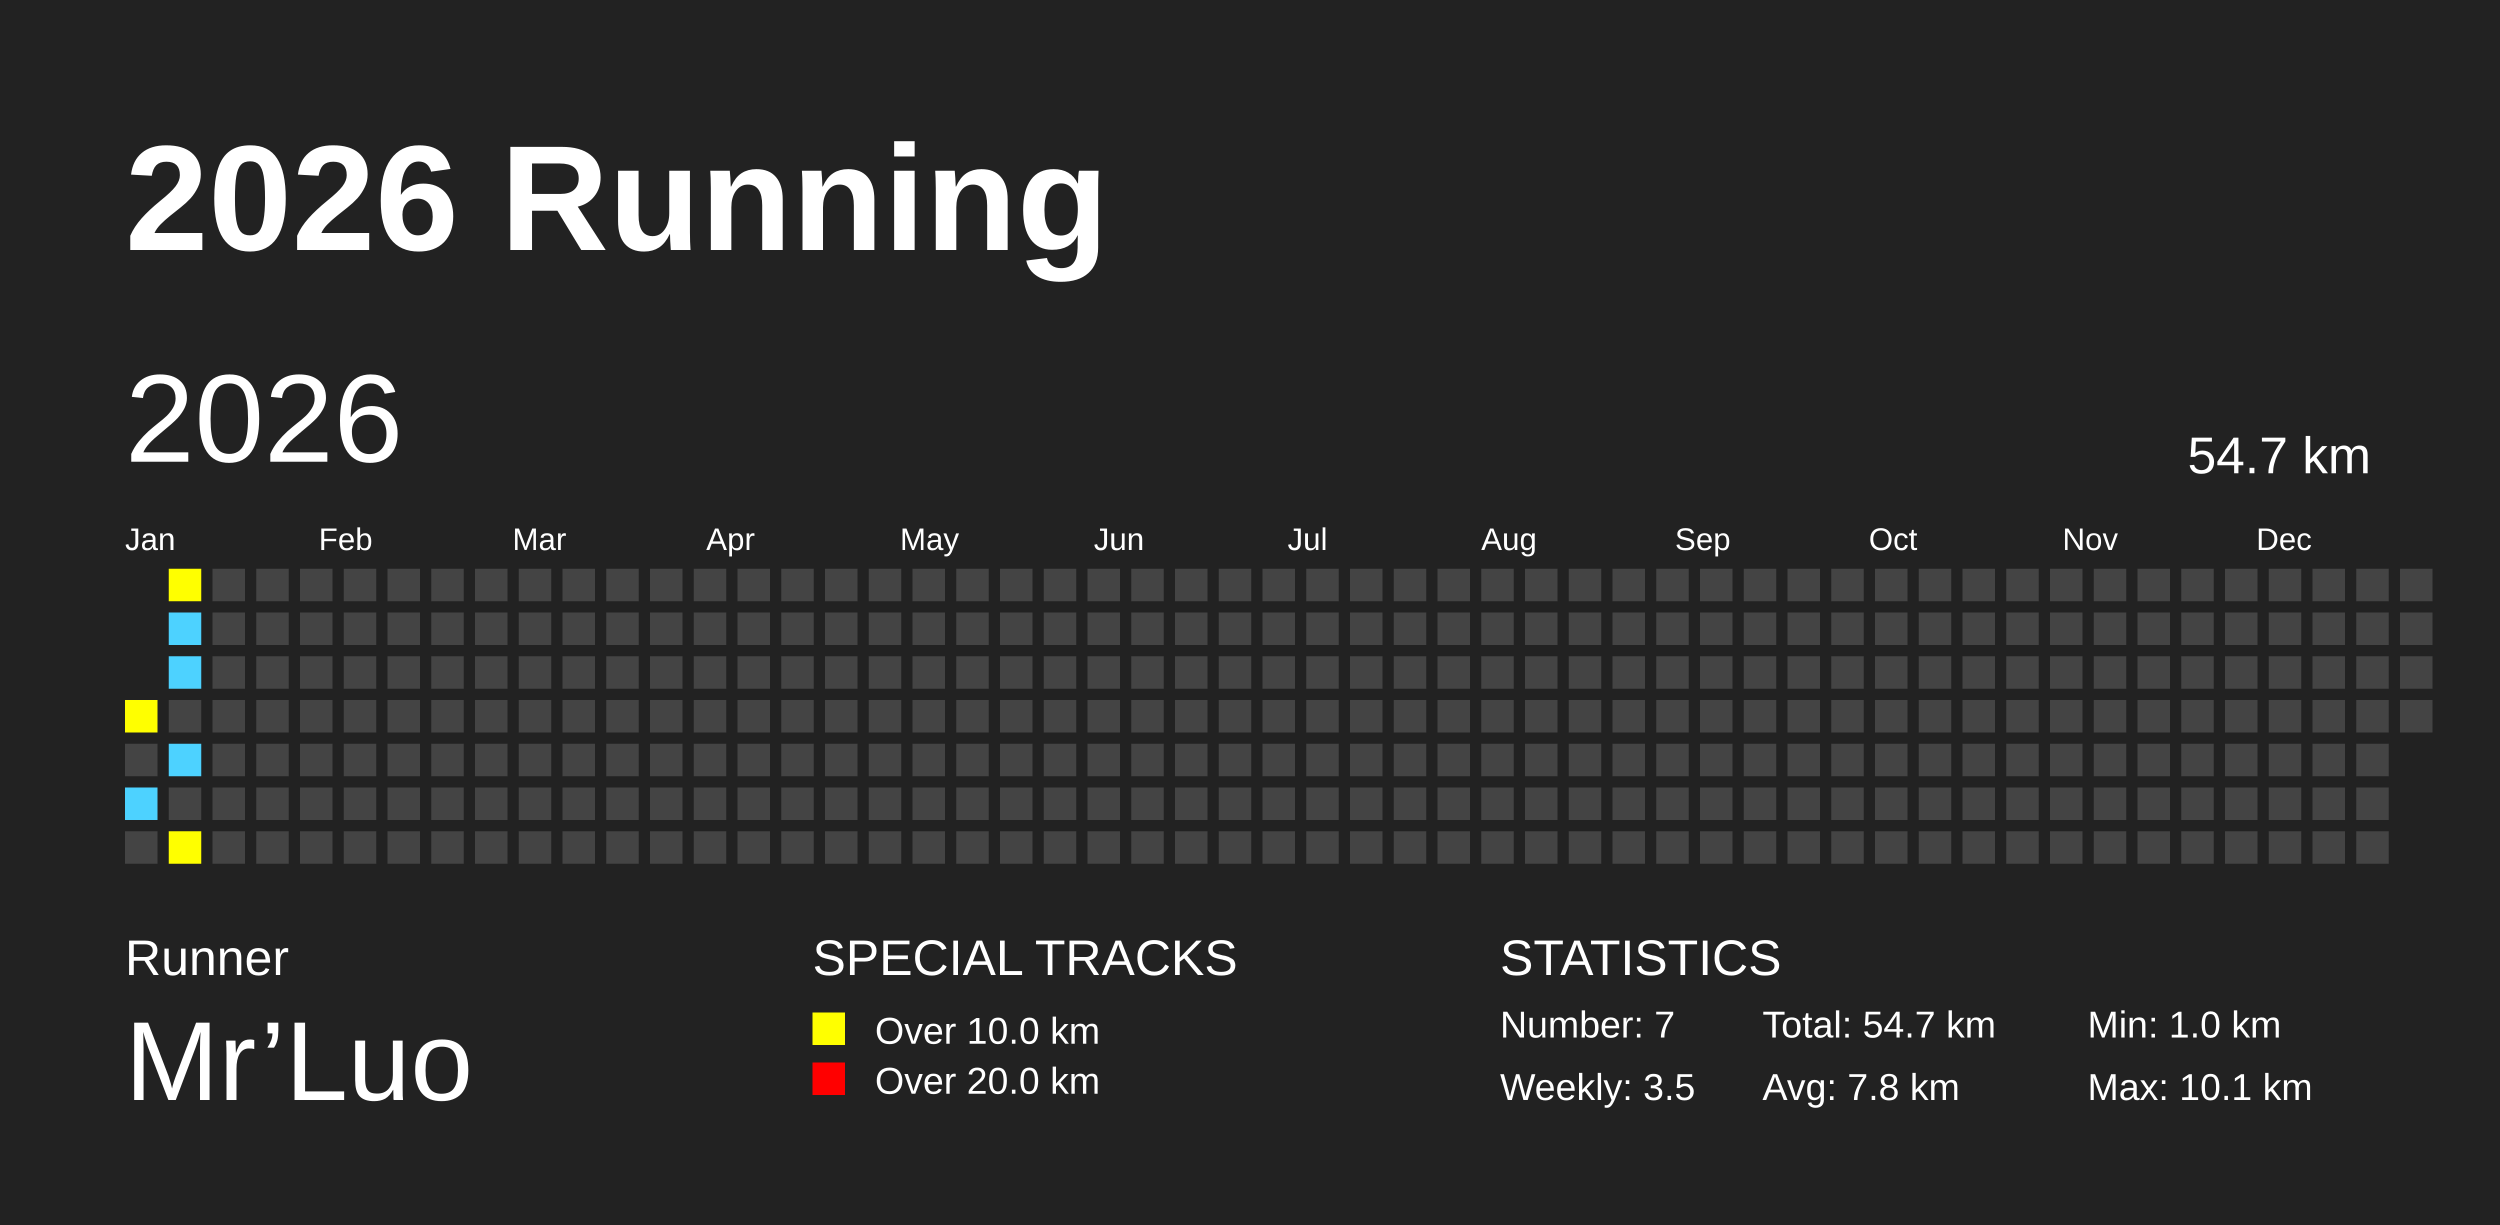
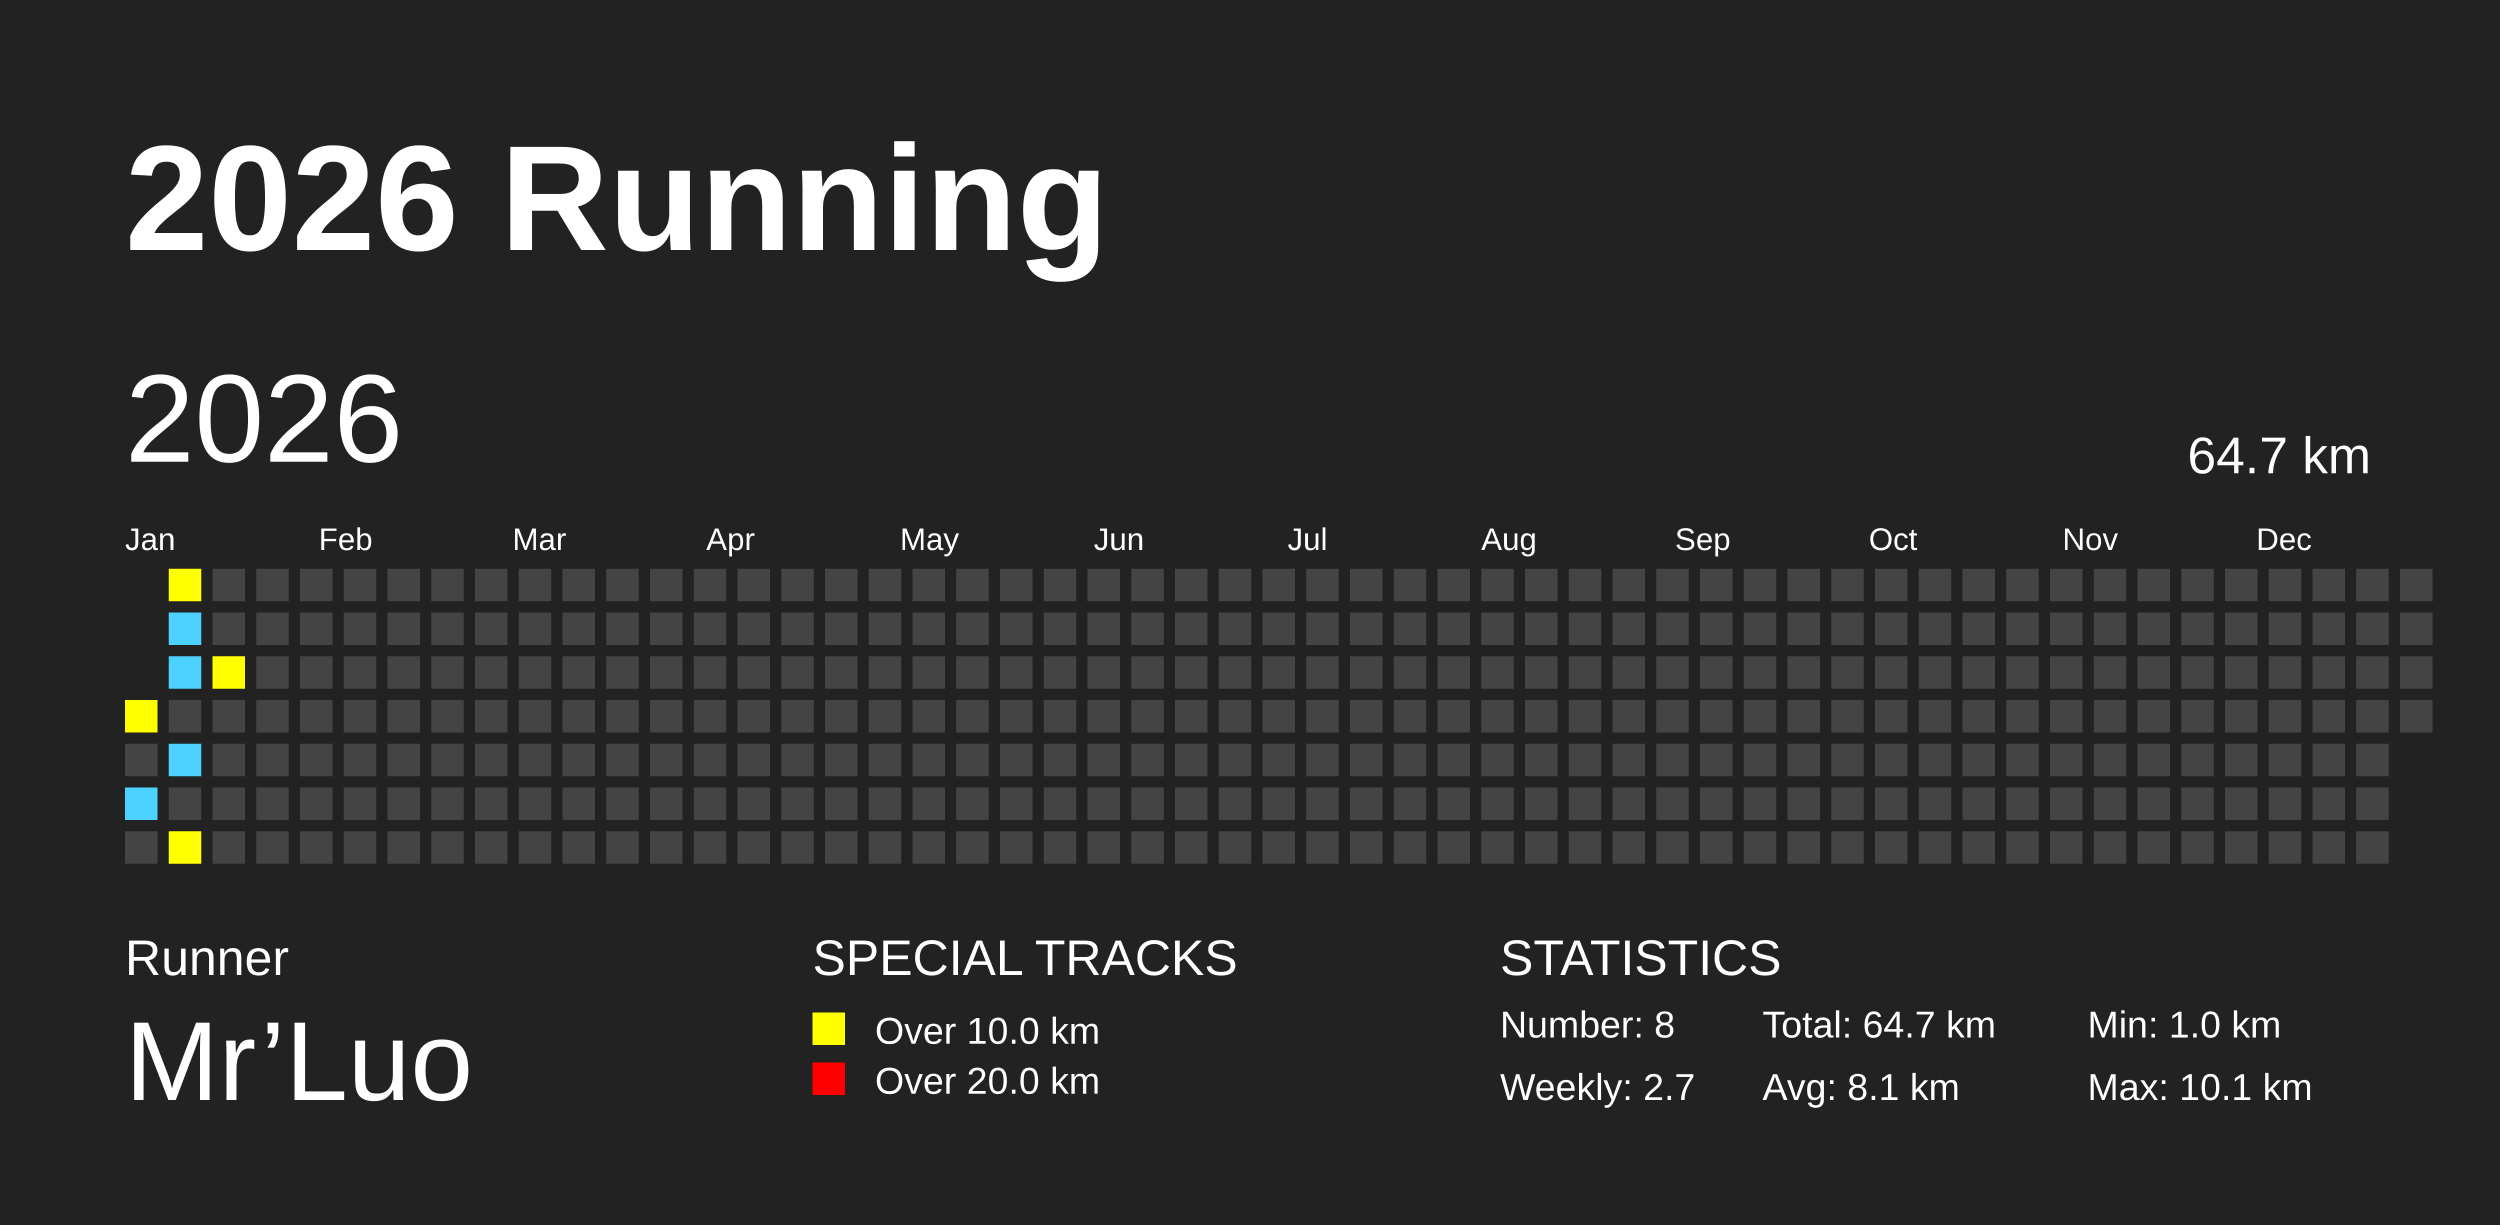
<svg xmlns="http://www.w3.org/2000/svg" baseProfile="full" height="98mm" version="1.1" viewBox="0,0,200,98" width="200mm">
  <defs />
  <rect fill="#222222" height="98" width="200" x="0" y="0" />
  <text fill="#FFFFFF" style="font-size:12px; font-family:Arial; font-weight:bold;" x="10" y="20">2026 Running</text>
  <text fill="#FFFFFF" style="font-size:4px; font-family:Arial" x="10" y="78">Runner</text>
  <text fill="#FFFFFF" style="font-size:9px; font-family:Arial" x="10" y="88">Mr’Luo</text>
  <text fill="#FFFFFF" style="font-size:4px; font-family:Arial" x="65" y="78">SPECIAL TRACKS</text>
  <rect fill="yellow" height="2.6" width="2.6" x="65" y="81" />
  <text fill="#FFFFFF" style="font-size:3px; font-family:Arial" x="70" y="83.5">Over 10.0 km</text>
  <rect fill="red" height="2.6" width="2.6" x="65" y="85" />
  <text fill="#FFFFFF" style="font-size:3px; font-family:Arial" x="70" y="87.5">Over 20.0 km</text>
  <text fill="#FFFFFF" style="font-size:4px; font-family:Arial" x="120" y="78">STATISTICS</text>
-   <text fill="#FFFFFF" style="font-size:3px; font-family:Arial" x="120" y="83">Number: 7</text>
-   <text fill="#FFFFFF" style="font-size:3px; font-family:Arial" x="120" y="88">Weekly: 3.5</text>
-   <text fill="#FFFFFF" style="font-size:3px; font-family:Arial" x="141" y="83">Total: 54.7 km</text>
-   <text fill="#FFFFFF" style="font-size:3px; font-family:Arial" x="141" y="88">Avg: 7.8 km</text>
+   <text fill="#FFFFFF" style="font-size:3px; font-family:Arial" x="120" y="83">Number: 8</text>
+   <text fill="#FFFFFF" style="font-size:3px; font-family:Arial" x="120" y="88">Weekly: 2.7</text>
+   <text fill="#FFFFFF" style="font-size:3px; font-family:Arial" x="141" y="83">Total: 64.7 km</text>
+   <text fill="#FFFFFF" style="font-size:3px; font-family:Arial" x="141" y="88">Avg: 8.1 km</text>
  <text fill="#FFFFFF" style="font-size:3px; font-family:Arial" x="167" y="83">Min: 1.0 km</text>
  <text fill="#FFFFFF" style="font-size:3px; font-family:Arial" x="167" y="88">Max: 10.1 km</text>
  <text dominant-baseline="hanging" fill="#FFFFFF" style="font-size:10.0px; font-family:Arial;" x="10" y="30">2026</text>
-   <text dominant-baseline="hanging" fill="#FFFFFF" style="font-size:4.125px; font-family:Arial;" x="175" y="35">54.7 km</text>
+   <text dominant-baseline="hanging" fill="#FFFFFF" style="font-size:4.125px; font-family:Arial;" x="175" y="35">64.7 km</text>
  <text fill="#FFFFFF" style="font-size:2.5px; font-family:Arial" x="10.0" y="44">Jan</text>
  <text fill="#FFFFFF" style="font-size:2.5px; font-family:Arial" x="25.5" y="44">Feb</text>
  <text fill="#FFFFFF" style="font-size:2.5px; font-family:Arial" x="41.0" y="44">Mar</text>
  <text fill="#FFFFFF" style="font-size:2.5px; font-family:Arial" x="56.5" y="44">Apr</text>
  <text fill="#FFFFFF" style="font-size:2.5px; font-family:Arial" x="72.0" y="44">May</text>
  <text fill="#FFFFFF" style="font-size:2.5px; font-family:Arial" x="87.5" y="44">Jun</text>
  <text fill="#FFFFFF" style="font-size:2.5px; font-family:Arial" x="103.0" y="44">Jul</text>
  <text fill="#FFFFFF" style="font-size:2.5px; font-family:Arial" x="118.5" y="44">Aug</text>
  <text fill="#FFFFFF" style="font-size:2.5px; font-family:Arial" x="134.0" y="44">Sep</text>
  <text fill="#FFFFFF" style="font-size:2.5px; font-family:Arial" x="149.5" y="44">Oct</text>
  <text fill="#FFFFFF" style="font-size:2.5px; font-family:Arial" x="165.0" y="44">Nov</text>
  <text fill="#FFFFFF" style="font-size:2.5px; font-family:Arial" x="180.5" y="44">Dec</text>
  <rect fill="yellow" height="2.6" width="2.6" x="10.0" y="56.0" />
  <rect fill="#444444" height="2.6" width="2.6" x="10.0" y="59.5" />
  <rect fill="#4DD2FF" height="2.6" width="2.6" x="10.0" y="63.0" />
  <rect fill="#444444" height="2.6" width="2.6" x="10.0" y="66.5" />
  <rect fill="yellow" height="2.6" width="2.6" x="13.5" y="45.5" />
  <rect fill="#4DD2FF" height="2.6" width="2.6" x="13.5" y="49.0" />
  <rect fill="#4DD2FF" height="2.6" width="2.6" x="13.5" y="52.5" />
  <rect fill="#444444" height="2.6" width="2.6" x="13.5" y="56.0" />
  <rect fill="#4DD2FF" height="2.6" width="2.6" x="13.5" y="59.5" />
  <rect fill="#444444" height="2.6" width="2.6" x="13.5" y="63.0" />
  <rect fill="yellow" height="2.6" width="2.6" x="13.5" y="66.5" />
  <rect fill="#444444" height="2.6" width="2.6" x="17.0" y="45.5" />
  <rect fill="#444444" height="2.6" width="2.6" x="17.0" y="49.0" />
-   <rect fill="#444444" height="2.6" width="2.6" x="17.0" y="52.5" />
+   <rect fill="yellow" height="2.6" width="2.6" x="17.0" y="52.5" />
  <rect fill="#444444" height="2.6" width="2.6" x="17.0" y="56.0" />
  <rect fill="#444444" height="2.6" width="2.6" x="17.0" y="59.5" />
  <rect fill="#444444" height="2.6" width="2.6" x="17.0" y="63.0" />
  <rect fill="#444444" height="2.6" width="2.6" x="17.0" y="66.5" />
  <rect fill="#444444" height="2.6" width="2.6" x="20.5" y="45.5" />
  <rect fill="#444444" height="2.6" width="2.6" x="20.5" y="49.0" />
  <rect fill="#444444" height="2.6" width="2.6" x="20.5" y="52.5" />
  <rect fill="#444444" height="2.6" width="2.6" x="20.5" y="56.0" />
  <rect fill="#444444" height="2.6" width="2.6" x="20.5" y="59.5" />
  <rect fill="#444444" height="2.6" width="2.6" x="20.5" y="63.0" />
  <rect fill="#444444" height="2.6" width="2.6" x="20.5" y="66.5" />
  <rect fill="#444444" height="2.6" width="2.6" x="24.0" y="45.5" />
  <rect fill="#444444" height="2.6" width="2.6" x="24.0" y="49.0" />
  <rect fill="#444444" height="2.6" width="2.6" x="24.0" y="52.5" />
  <rect fill="#444444" height="2.6" width="2.6" x="24.0" y="56.0" />
  <rect fill="#444444" height="2.6" width="2.6" x="24.0" y="59.5" />
  <rect fill="#444444" height="2.6" width="2.6" x="24.0" y="63.0" />
  <rect fill="#444444" height="2.6" width="2.6" x="24.0" y="66.5" />
  <rect fill="#444444" height="2.6" width="2.6" x="27.5" y="45.5" />
  <rect fill="#444444" height="2.6" width="2.6" x="27.5" y="49.0" />
  <rect fill="#444444" height="2.6" width="2.6" x="27.5" y="52.5" />
  <rect fill="#444444" height="2.6" width="2.6" x="27.5" y="56.0" />
  <rect fill="#444444" height="2.6" width="2.6" x="27.5" y="59.5" />
  <rect fill="#444444" height="2.6" width="2.6" x="27.5" y="63.0" />
  <rect fill="#444444" height="2.6" width="2.6" x="27.5" y="66.5" />
  <rect fill="#444444" height="2.6" width="2.6" x="31.0" y="45.5" />
  <rect fill="#444444" height="2.6" width="2.6" x="31.0" y="49.0" />
  <rect fill="#444444" height="2.6" width="2.6" x="31.0" y="52.5" />
  <rect fill="#444444" height="2.6" width="2.6" x="31.0" y="56.0" />
  <rect fill="#444444" height="2.6" width="2.6" x="31.0" y="59.5" />
  <rect fill="#444444" height="2.6" width="2.6" x="31.0" y="63.0" />
  <rect fill="#444444" height="2.6" width="2.6" x="31.0" y="66.5" />
  <rect fill="#444444" height="2.6" width="2.6" x="34.5" y="45.5" />
  <rect fill="#444444" height="2.6" width="2.6" x="34.5" y="49.0" />
  <rect fill="#444444" height="2.6" width="2.6" x="34.5" y="52.5" />
  <rect fill="#444444" height="2.6" width="2.6" x="34.5" y="56.0" />
  <rect fill="#444444" height="2.6" width="2.6" x="34.5" y="59.5" />
  <rect fill="#444444" height="2.6" width="2.6" x="34.5" y="63.0" />
  <rect fill="#444444" height="2.6" width="2.6" x="34.5" y="66.5" />
  <rect fill="#444444" height="2.6" width="2.6" x="38.0" y="45.5" />
  <rect fill="#444444" height="2.6" width="2.6" x="38.0" y="49.0" />
  <rect fill="#444444" height="2.6" width="2.6" x="38.0" y="52.5" />
  <rect fill="#444444" height="2.6" width="2.6" x="38.0" y="56.0" />
  <rect fill="#444444" height="2.6" width="2.6" x="38.0" y="59.5" />
  <rect fill="#444444" height="2.6" width="2.6" x="38.0" y="63.0" />
  <rect fill="#444444" height="2.6" width="2.6" x="38.0" y="66.5" />
  <rect fill="#444444" height="2.6" width="2.6" x="41.5" y="45.5" />
  <rect fill="#444444" height="2.6" width="2.6" x="41.5" y="49.0" />
  <rect fill="#444444" height="2.6" width="2.6" x="41.5" y="52.5" />
  <rect fill="#444444" height="2.6" width="2.6" x="41.5" y="56.0" />
  <rect fill="#444444" height="2.6" width="2.6" x="41.5" y="59.5" />
  <rect fill="#444444" height="2.6" width="2.6" x="41.5" y="63.0" />
  <rect fill="#444444" height="2.6" width="2.6" x="41.5" y="66.5" />
  <rect fill="#444444" height="2.6" width="2.6" x="45.0" y="45.5" />
  <rect fill="#444444" height="2.6" width="2.6" x="45.0" y="49.0" />
  <rect fill="#444444" height="2.6" width="2.6" x="45.0" y="52.5" />
  <rect fill="#444444" height="2.6" width="2.6" x="45.0" y="56.0" />
  <rect fill="#444444" height="2.6" width="2.6" x="45.0" y="59.5" />
  <rect fill="#444444" height="2.6" width="2.6" x="45.0" y="63.0" />
  <rect fill="#444444" height="2.6" width="2.6" x="45.0" y="66.5" />
  <rect fill="#444444" height="2.6" width="2.6" x="48.5" y="45.5" />
  <rect fill="#444444" height="2.6" width="2.6" x="48.5" y="49.0" />
  <rect fill="#444444" height="2.6" width="2.6" x="48.5" y="52.5" />
  <rect fill="#444444" height="2.6" width="2.6" x="48.5" y="56.0" />
  <rect fill="#444444" height="2.6" width="2.6" x="48.5" y="59.5" />
  <rect fill="#444444" height="2.6" width="2.6" x="48.5" y="63.0" />
  <rect fill="#444444" height="2.6" width="2.6" x="48.5" y="66.5" />
  <rect fill="#444444" height="2.6" width="2.6" x="52.0" y="45.5" />
  <rect fill="#444444" height="2.6" width="2.6" x="52.0" y="49.0" />
  <rect fill="#444444" height="2.6" width="2.6" x="52.0" y="52.5" />
  <rect fill="#444444" height="2.6" width="2.6" x="52.0" y="56.0" />
  <rect fill="#444444" height="2.6" width="2.6" x="52.0" y="59.5" />
  <rect fill="#444444" height="2.6" width="2.6" x="52.0" y="63.0" />
  <rect fill="#444444" height="2.6" width="2.6" x="52.0" y="66.5" />
  <rect fill="#444444" height="2.6" width="2.6" x="55.5" y="45.5" />
  <rect fill="#444444" height="2.6" width="2.6" x="55.5" y="49.0" />
  <rect fill="#444444" height="2.6" width="2.6" x="55.5" y="52.5" />
  <rect fill="#444444" height="2.6" width="2.6" x="55.5" y="56.0" />
  <rect fill="#444444" height="2.6" width="2.6" x="55.5" y="59.5" />
  <rect fill="#444444" height="2.6" width="2.6" x="55.5" y="63.0" />
  <rect fill="#444444" height="2.6" width="2.6" x="55.5" y="66.5" />
  <rect fill="#444444" height="2.6" width="2.6" x="59.0" y="45.5" />
  <rect fill="#444444" height="2.6" width="2.6" x="59.0" y="49.0" />
  <rect fill="#444444" height="2.6" width="2.6" x="59.0" y="52.5" />
  <rect fill="#444444" height="2.6" width="2.6" x="59.0" y="56.0" />
  <rect fill="#444444" height="2.6" width="2.6" x="59.0" y="59.5" />
  <rect fill="#444444" height="2.6" width="2.6" x="59.0" y="63.0" />
  <rect fill="#444444" height="2.6" width="2.6" x="59.0" y="66.5" />
  <rect fill="#444444" height="2.6" width="2.6" x="62.5" y="45.5" />
  <rect fill="#444444" height="2.6" width="2.6" x="62.5" y="49.0" />
  <rect fill="#444444" height="2.6" width="2.6" x="62.5" y="52.5" />
  <rect fill="#444444" height="2.6" width="2.6" x="62.5" y="56.0" />
  <rect fill="#444444" height="2.6" width="2.6" x="62.5" y="59.5" />
  <rect fill="#444444" height="2.6" width="2.6" x="62.5" y="63.0" />
  <rect fill="#444444" height="2.6" width="2.6" x="62.5" y="66.5" />
  <rect fill="#444444" height="2.6" width="2.6" x="66.0" y="45.5" />
  <rect fill="#444444" height="2.6" width="2.6" x="66.0" y="49.0" />
  <rect fill="#444444" height="2.6" width="2.6" x="66.0" y="52.5" />
  <rect fill="#444444" height="2.6" width="2.6" x="66.0" y="56.0" />
  <rect fill="#444444" height="2.6" width="2.6" x="66.0" y="59.5" />
  <rect fill="#444444" height="2.6" width="2.6" x="66.0" y="63.0" />
  <rect fill="#444444" height="2.6" width="2.6" x="66.0" y="66.5" />
  <rect fill="#444444" height="2.6" width="2.6" x="69.5" y="45.5" />
  <rect fill="#444444" height="2.6" width="2.6" x="69.5" y="49.0" />
  <rect fill="#444444" height="2.6" width="2.6" x="69.5" y="52.5" />
  <rect fill="#444444" height="2.6" width="2.6" x="69.5" y="56.0" />
  <rect fill="#444444" height="2.6" width="2.6" x="69.5" y="59.5" />
  <rect fill="#444444" height="2.6" width="2.6" x="69.5" y="63.0" />
  <rect fill="#444444" height="2.6" width="2.6" x="69.5" y="66.5" />
  <rect fill="#444444" height="2.6" width="2.6" x="73.0" y="45.5" />
  <rect fill="#444444" height="2.6" width="2.6" x="73.0" y="49.0" />
  <rect fill="#444444" height="2.6" width="2.6" x="73.0" y="52.5" />
  <rect fill="#444444" height="2.6" width="2.6" x="73.0" y="56.0" />
  <rect fill="#444444" height="2.6" width="2.6" x="73.0" y="59.5" />
  <rect fill="#444444" height="2.6" width="2.6" x="73.0" y="63.0" />
  <rect fill="#444444" height="2.6" width="2.6" x="73.0" y="66.5" />
  <rect fill="#444444" height="2.6" width="2.6" x="76.5" y="45.5" />
  <rect fill="#444444" height="2.6" width="2.6" x="76.5" y="49.0" />
  <rect fill="#444444" height="2.6" width="2.6" x="76.5" y="52.5" />
  <rect fill="#444444" height="2.6" width="2.6" x="76.5" y="56.0" />
  <rect fill="#444444" height="2.6" width="2.6" x="76.5" y="59.5" />
  <rect fill="#444444" height="2.6" width="2.6" x="76.5" y="63.0" />
  <rect fill="#444444" height="2.6" width="2.6" x="76.5" y="66.5" />
  <rect fill="#444444" height="2.6" width="2.6" x="80.0" y="45.5" />
  <rect fill="#444444" height="2.6" width="2.6" x="80.0" y="49.0" />
  <rect fill="#444444" height="2.6" width="2.6" x="80.0" y="52.5" />
  <rect fill="#444444" height="2.6" width="2.6" x="80.0" y="56.0" />
  <rect fill="#444444" height="2.6" width="2.6" x="80.0" y="59.5" />
  <rect fill="#444444" height="2.6" width="2.6" x="80.0" y="63.0" />
  <rect fill="#444444" height="2.6" width="2.6" x="80.0" y="66.5" />
  <rect fill="#444444" height="2.6" width="2.6" x="83.5" y="45.5" />
  <rect fill="#444444" height="2.6" width="2.6" x="83.5" y="49.0" />
  <rect fill="#444444" height="2.6" width="2.6" x="83.5" y="52.5" />
  <rect fill="#444444" height="2.6" width="2.6" x="83.5" y="56.0" />
  <rect fill="#444444" height="2.6" width="2.6" x="83.5" y="59.5" />
  <rect fill="#444444" height="2.6" width="2.6" x="83.5" y="63.0" />
  <rect fill="#444444" height="2.6" width="2.6" x="83.5" y="66.5" />
  <rect fill="#444444" height="2.6" width="2.6" x="87.0" y="45.5" />
  <rect fill="#444444" height="2.6" width="2.6" x="87.0" y="49.0" />
  <rect fill="#444444" height="2.6" width="2.6" x="87.0" y="52.5" />
  <rect fill="#444444" height="2.6" width="2.6" x="87.0" y="56.0" />
  <rect fill="#444444" height="2.6" width="2.6" x="87.0" y="59.5" />
  <rect fill="#444444" height="2.6" width="2.6" x="87.0" y="63.0" />
  <rect fill="#444444" height="2.6" width="2.6" x="87.0" y="66.5" />
  <rect fill="#444444" height="2.6" width="2.6" x="90.5" y="45.5" />
  <rect fill="#444444" height="2.6" width="2.6" x="90.5" y="49.0" />
  <rect fill="#444444" height="2.6" width="2.6" x="90.5" y="52.5" />
  <rect fill="#444444" height="2.6" width="2.6" x="90.5" y="56.0" />
  <rect fill="#444444" height="2.6" width="2.6" x="90.5" y="59.5" />
  <rect fill="#444444" height="2.6" width="2.6" x="90.5" y="63.0" />
  <rect fill="#444444" height="2.6" width="2.6" x="90.5" y="66.5" />
  <rect fill="#444444" height="2.6" width="2.6" x="94.0" y="45.5" />
  <rect fill="#444444" height="2.6" width="2.6" x="94.0" y="49.0" />
  <rect fill="#444444" height="2.6" width="2.6" x="94.0" y="52.5" />
  <rect fill="#444444" height="2.6" width="2.6" x="94.0" y="56.0" />
  <rect fill="#444444" height="2.6" width="2.6" x="94.0" y="59.5" />
  <rect fill="#444444" height="2.6" width="2.6" x="94.0" y="63.0" />
  <rect fill="#444444" height="2.6" width="2.6" x="94.0" y="66.5" />
  <rect fill="#444444" height="2.6" width="2.6" x="97.5" y="45.5" />
  <rect fill="#444444" height="2.6" width="2.6" x="97.5" y="49.0" />
  <rect fill="#444444" height="2.6" width="2.6" x="97.5" y="52.5" />
  <rect fill="#444444" height="2.6" width="2.6" x="97.5" y="56.0" />
  <rect fill="#444444" height="2.6" width="2.6" x="97.5" y="59.5" />
  <rect fill="#444444" height="2.6" width="2.6" x="97.5" y="63.0" />
  <rect fill="#444444" height="2.6" width="2.6" x="97.5" y="66.5" />
  <rect fill="#444444" height="2.6" width="2.6" x="101.0" y="45.5" />
  <rect fill="#444444" height="2.6" width="2.6" x="101.0" y="49.0" />
  <rect fill="#444444" height="2.6" width="2.6" x="101.0" y="52.5" />
  <rect fill="#444444" height="2.6" width="2.6" x="101.0" y="56.0" />
  <rect fill="#444444" height="2.6" width="2.6" x="101.0" y="59.5" />
  <rect fill="#444444" height="2.6" width="2.6" x="101.0" y="63.0" />
  <rect fill="#444444" height="2.6" width="2.6" x="101.0" y="66.5" />
  <rect fill="#444444" height="2.6" width="2.6" x="104.5" y="45.5" />
  <rect fill="#444444" height="2.6" width="2.6" x="104.5" y="49.0" />
  <rect fill="#444444" height="2.6" width="2.6" x="104.5" y="52.5" />
  <rect fill="#444444" height="2.6" width="2.6" x="104.5" y="56.0" />
  <rect fill="#444444" height="2.6" width="2.6" x="104.5" y="59.5" />
  <rect fill="#444444" height="2.6" width="2.6" x="104.5" y="63.0" />
  <rect fill="#444444" height="2.6" width="2.6" x="104.5" y="66.5" />
  <rect fill="#444444" height="2.6" width="2.6" x="108.0" y="45.5" />
  <rect fill="#444444" height="2.6" width="2.6" x="108.0" y="49.0" />
  <rect fill="#444444" height="2.6" width="2.6" x="108.0" y="52.5" />
  <rect fill="#444444" height="2.6" width="2.6" x="108.0" y="56.0" />
  <rect fill="#444444" height="2.6" width="2.6" x="108.0" y="59.5" />
  <rect fill="#444444" height="2.6" width="2.6" x="108.0" y="63.0" />
  <rect fill="#444444" height="2.6" width="2.6" x="108.0" y="66.5" />
  <rect fill="#444444" height="2.6" width="2.6" x="111.5" y="45.5" />
  <rect fill="#444444" height="2.6" width="2.6" x="111.5" y="49.0" />
  <rect fill="#444444" height="2.6" width="2.6" x="111.5" y="52.5" />
  <rect fill="#444444" height="2.6" width="2.6" x="111.5" y="56.0" />
  <rect fill="#444444" height="2.6" width="2.6" x="111.5" y="59.5" />
  <rect fill="#444444" height="2.6" width="2.6" x="111.5" y="63.0" />
  <rect fill="#444444" height="2.6" width="2.6" x="111.5" y="66.5" />
  <rect fill="#444444" height="2.6" width="2.6" x="115.0" y="45.5" />
  <rect fill="#444444" height="2.6" width="2.6" x="115.0" y="49.0" />
  <rect fill="#444444" height="2.6" width="2.6" x="115.0" y="52.5" />
  <rect fill="#444444" height="2.6" width="2.6" x="115.0" y="56.0" />
  <rect fill="#444444" height="2.6" width="2.6" x="115.0" y="59.5" />
  <rect fill="#444444" height="2.6" width="2.6" x="115.0" y="63.0" />
  <rect fill="#444444" height="2.6" width="2.6" x="115.0" y="66.5" />
  <rect fill="#444444" height="2.6" width="2.6" x="118.5" y="45.5" />
  <rect fill="#444444" height="2.6" width="2.6" x="118.5" y="49.0" />
  <rect fill="#444444" height="2.6" width="2.6" x="118.5" y="52.5" />
  <rect fill="#444444" height="2.6" width="2.6" x="118.5" y="56.0" />
  <rect fill="#444444" height="2.6" width="2.6" x="118.5" y="59.5" />
  <rect fill="#444444" height="2.6" width="2.6" x="118.5" y="63.0" />
  <rect fill="#444444" height="2.6" width="2.6" x="118.5" y="66.5" />
  <rect fill="#444444" height="2.6" width="2.6" x="122.0" y="45.5" />
  <rect fill="#444444" height="2.6" width="2.6" x="122.0" y="49.0" />
  <rect fill="#444444" height="2.6" width="2.6" x="122.0" y="52.5" />
  <rect fill="#444444" height="2.6" width="2.6" x="122.0" y="56.0" />
  <rect fill="#444444" height="2.6" width="2.6" x="122.0" y="59.5" />
  <rect fill="#444444" height="2.6" width="2.6" x="122.0" y="63.0" />
  <rect fill="#444444" height="2.6" width="2.6" x="122.0" y="66.5" />
  <rect fill="#444444" height="2.6" width="2.6" x="125.5" y="45.5" />
  <rect fill="#444444" height="2.6" width="2.6" x="125.5" y="49.0" />
  <rect fill="#444444" height="2.6" width="2.6" x="125.5" y="52.5" />
  <rect fill="#444444" height="2.6" width="2.6" x="125.5" y="56.0" />
  <rect fill="#444444" height="2.6" width="2.6" x="125.5" y="59.5" />
  <rect fill="#444444" height="2.6" width="2.6" x="125.5" y="63.0" />
  <rect fill="#444444" height="2.6" width="2.6" x="125.5" y="66.5" />
  <rect fill="#444444" height="2.6" width="2.6" x="129.0" y="45.5" />
  <rect fill="#444444" height="2.6" width="2.6" x="129.0" y="49.0" />
  <rect fill="#444444" height="2.6" width="2.6" x="129.0" y="52.5" />
  <rect fill="#444444" height="2.6" width="2.6" x="129.0" y="56.0" />
  <rect fill="#444444" height="2.6" width="2.6" x="129.0" y="59.5" />
  <rect fill="#444444" height="2.6" width="2.6" x="129.0" y="63.0" />
  <rect fill="#444444" height="2.6" width="2.6" x="129.0" y="66.5" />
  <rect fill="#444444" height="2.6" width="2.6" x="132.5" y="45.5" />
  <rect fill="#444444" height="2.6" width="2.6" x="132.5" y="49.0" />
  <rect fill="#444444" height="2.6" width="2.6" x="132.5" y="52.5" />
  <rect fill="#444444" height="2.6" width="2.6" x="132.5" y="56.0" />
  <rect fill="#444444" height="2.6" width="2.6" x="132.5" y="59.5" />
  <rect fill="#444444" height="2.6" width="2.6" x="132.5" y="63.0" />
  <rect fill="#444444" height="2.6" width="2.6" x="132.5" y="66.5" />
  <rect fill="#444444" height="2.6" width="2.6" x="136.0" y="45.5" />
  <rect fill="#444444" height="2.6" width="2.6" x="136.0" y="49.0" />
  <rect fill="#444444" height="2.6" width="2.6" x="136.0" y="52.5" />
  <rect fill="#444444" height="2.6" width="2.6" x="136.0" y="56.0" />
  <rect fill="#444444" height="2.6" width="2.6" x="136.0" y="59.5" />
  <rect fill="#444444" height="2.6" width="2.6" x="136.0" y="63.0" />
  <rect fill="#444444" height="2.6" width="2.6" x="136.0" y="66.5" />
  <rect fill="#444444" height="2.6" width="2.6" x="139.5" y="45.5" />
  <rect fill="#444444" height="2.6" width="2.6" x="139.5" y="49.0" />
  <rect fill="#444444" height="2.6" width="2.6" x="139.5" y="52.5" />
  <rect fill="#444444" height="2.6" width="2.6" x="139.5" y="56.0" />
  <rect fill="#444444" height="2.6" width="2.6" x="139.5" y="59.5" />
  <rect fill="#444444" height="2.6" width="2.6" x="139.5" y="63.0" />
  <rect fill="#444444" height="2.6" width="2.6" x="139.5" y="66.5" />
  <rect fill="#444444" height="2.6" width="2.6" x="143.0" y="45.5" />
  <rect fill="#444444" height="2.6" width="2.6" x="143.0" y="49.0" />
  <rect fill="#444444" height="2.6" width="2.6" x="143.0" y="52.5" />
  <rect fill="#444444" height="2.6" width="2.6" x="143.0" y="56.0" />
  <rect fill="#444444" height="2.6" width="2.6" x="143.0" y="59.5" />
  <rect fill="#444444" height="2.6" width="2.6" x="143.0" y="63.0" />
  <rect fill="#444444" height="2.6" width="2.6" x="143.0" y="66.5" />
  <rect fill="#444444" height="2.6" width="2.6" x="146.5" y="45.5" />
  <rect fill="#444444" height="2.6" width="2.6" x="146.5" y="49.0" />
  <rect fill="#444444" height="2.6" width="2.6" x="146.5" y="52.5" />
  <rect fill="#444444" height="2.6" width="2.6" x="146.5" y="56.0" />
  <rect fill="#444444" height="2.6" width="2.6" x="146.5" y="59.5" />
  <rect fill="#444444" height="2.6" width="2.6" x="146.5" y="63.0" />
  <rect fill="#444444" height="2.6" width="2.6" x="146.5" y="66.5" />
  <rect fill="#444444" height="2.6" width="2.6" x="150.0" y="45.5" />
  <rect fill="#444444" height="2.6" width="2.6" x="150.0" y="49.0" />
  <rect fill="#444444" height="2.6" width="2.6" x="150.0" y="52.5" />
  <rect fill="#444444" height="2.6" width="2.6" x="150.0" y="56.0" />
  <rect fill="#444444" height="2.6" width="2.6" x="150.0" y="59.5" />
  <rect fill="#444444" height="2.6" width="2.6" x="150.0" y="63.0" />
  <rect fill="#444444" height="2.6" width="2.6" x="150.0" y="66.5" />
  <rect fill="#444444" height="2.6" width="2.6" x="153.5" y="45.5" />
  <rect fill="#444444" height="2.6" width="2.6" x="153.5" y="49.0" />
  <rect fill="#444444" height="2.6" width="2.6" x="153.5" y="52.5" />
  <rect fill="#444444" height="2.6" width="2.6" x="153.5" y="56.0" />
  <rect fill="#444444" height="2.6" width="2.6" x="153.5" y="59.5" />
  <rect fill="#444444" height="2.6" width="2.6" x="153.5" y="63.0" />
  <rect fill="#444444" height="2.6" width="2.6" x="153.5" y="66.5" />
  <rect fill="#444444" height="2.6" width="2.6" x="157.0" y="45.5" />
  <rect fill="#444444" height="2.6" width="2.6" x="157.0" y="49.0" />
  <rect fill="#444444" height="2.6" width="2.6" x="157.0" y="52.5" />
  <rect fill="#444444" height="2.6" width="2.6" x="157.0" y="56.0" />
  <rect fill="#444444" height="2.6" width="2.6" x="157.0" y="59.5" />
  <rect fill="#444444" height="2.6" width="2.6" x="157.0" y="63.0" />
  <rect fill="#444444" height="2.6" width="2.6" x="157.0" y="66.5" />
  <rect fill="#444444" height="2.6" width="2.6" x="160.5" y="45.5" />
  <rect fill="#444444" height="2.6" width="2.6" x="160.5" y="49.0" />
  <rect fill="#444444" height="2.6" width="2.6" x="160.5" y="52.5" />
  <rect fill="#444444" height="2.6" width="2.6" x="160.5" y="56.0" />
  <rect fill="#444444" height="2.6" width="2.6" x="160.5" y="59.5" />
  <rect fill="#444444" height="2.6" width="2.6" x="160.5" y="63.0" />
  <rect fill="#444444" height="2.6" width="2.6" x="160.5" y="66.5" />
  <rect fill="#444444" height="2.6" width="2.6" x="164.0" y="45.5" />
  <rect fill="#444444" height="2.6" width="2.6" x="164.0" y="49.0" />
  <rect fill="#444444" height="2.6" width="2.6" x="164.0" y="52.5" />
  <rect fill="#444444" height="2.6" width="2.6" x="164.0" y="56.0" />
  <rect fill="#444444" height="2.6" width="2.6" x="164.0" y="59.5" />
  <rect fill="#444444" height="2.6" width="2.6" x="164.0" y="63.0" />
  <rect fill="#444444" height="2.6" width="2.6" x="164.0" y="66.5" />
  <rect fill="#444444" height="2.6" width="2.6" x="167.5" y="45.5" />
  <rect fill="#444444" height="2.6" width="2.6" x="167.5" y="49.0" />
  <rect fill="#444444" height="2.6" width="2.6" x="167.5" y="52.5" />
  <rect fill="#444444" height="2.6" width="2.6" x="167.5" y="56.0" />
  <rect fill="#444444" height="2.6" width="2.6" x="167.5" y="59.5" />
  <rect fill="#444444" height="2.6" width="2.6" x="167.5" y="63.0" />
  <rect fill="#444444" height="2.6" width="2.6" x="167.5" y="66.5" />
  <rect fill="#444444" height="2.6" width="2.6" x="171.0" y="45.5" />
  <rect fill="#444444" height="2.6" width="2.6" x="171.0" y="49.0" />
  <rect fill="#444444" height="2.6" width="2.6" x="171.0" y="52.5" />
  <rect fill="#444444" height="2.6" width="2.6" x="171.0" y="56.0" />
  <rect fill="#444444" height="2.6" width="2.6" x="171.0" y="59.5" />
  <rect fill="#444444" height="2.6" width="2.6" x="171.0" y="63.0" />
  <rect fill="#444444" height="2.6" width="2.6" x="171.0" y="66.5" />
  <rect fill="#444444" height="2.6" width="2.6" x="174.5" y="45.5" />
  <rect fill="#444444" height="2.6" width="2.6" x="174.5" y="49.0" />
  <rect fill="#444444" height="2.6" width="2.6" x="174.5" y="52.5" />
  <rect fill="#444444" height="2.6" width="2.6" x="174.5" y="56.0" />
  <rect fill="#444444" height="2.6" width="2.6" x="174.5" y="59.5" />
  <rect fill="#444444" height="2.6" width="2.6" x="174.5" y="63.0" />
  <rect fill="#444444" height="2.6" width="2.6" x="174.5" y="66.5" />
  <rect fill="#444444" height="2.6" width="2.6" x="178.0" y="45.5" />
  <rect fill="#444444" height="2.6" width="2.6" x="178.0" y="49.0" />
  <rect fill="#444444" height="2.6" width="2.6" x="178.0" y="52.5" />
  <rect fill="#444444" height="2.6" width="2.6" x="178.0" y="56.0" />
  <rect fill="#444444" height="2.6" width="2.6" x="178.0" y="59.5" />
  <rect fill="#444444" height="2.6" width="2.6" x="178.0" y="63.0" />
  <rect fill="#444444" height="2.6" width="2.6" x="178.0" y="66.5" />
  <rect fill="#444444" height="2.6" width="2.6" x="181.5" y="45.5" />
  <rect fill="#444444" height="2.6" width="2.6" x="181.5" y="49.0" />
  <rect fill="#444444" height="2.6" width="2.6" x="181.5" y="52.5" />
  <rect fill="#444444" height="2.6" width="2.6" x="181.5" y="56.0" />
  <rect fill="#444444" height="2.6" width="2.6" x="181.5" y="59.5" />
  <rect fill="#444444" height="2.6" width="2.6" x="181.5" y="63.0" />
  <rect fill="#444444" height="2.6" width="2.6" x="181.5" y="66.5" />
  <rect fill="#444444" height="2.6" width="2.6" x="185.0" y="45.5" />
  <rect fill="#444444" height="2.6" width="2.6" x="185.0" y="49.0" />
  <rect fill="#444444" height="2.6" width="2.6" x="185.0" y="52.5" />
  <rect fill="#444444" height="2.6" width="2.6" x="185.0" y="56.0" />
  <rect fill="#444444" height="2.6" width="2.6" x="185.0" y="59.5" />
  <rect fill="#444444" height="2.6" width="2.6" x="185.0" y="63.0" />
  <rect fill="#444444" height="2.6" width="2.6" x="185.0" y="66.5" />
  <rect fill="#444444" height="2.6" width="2.6" x="188.5" y="45.5" />
  <rect fill="#444444" height="2.6" width="2.6" x="188.5" y="49.0" />
  <rect fill="#444444" height="2.6" width="2.6" x="188.5" y="52.5" />
  <rect fill="#444444" height="2.6" width="2.6" x="188.5" y="56.0" />
  <rect fill="#444444" height="2.6" width="2.6" x="188.5" y="59.5" />
  <rect fill="#444444" height="2.6" width="2.6" x="188.5" y="63.0" />
  <rect fill="#444444" height="2.6" width="2.6" x="188.5" y="66.5" />
  <rect fill="#444444" height="2.6" width="2.6" x="192.0" y="45.5" />
  <rect fill="#444444" height="2.6" width="2.6" x="192.0" y="49.0" />
  <rect fill="#444444" height="2.6" width="2.6" x="192.0" y="52.5" />
  <rect fill="#444444" height="2.6" width="2.6" x="192.0" y="56.0" />
</svg>
